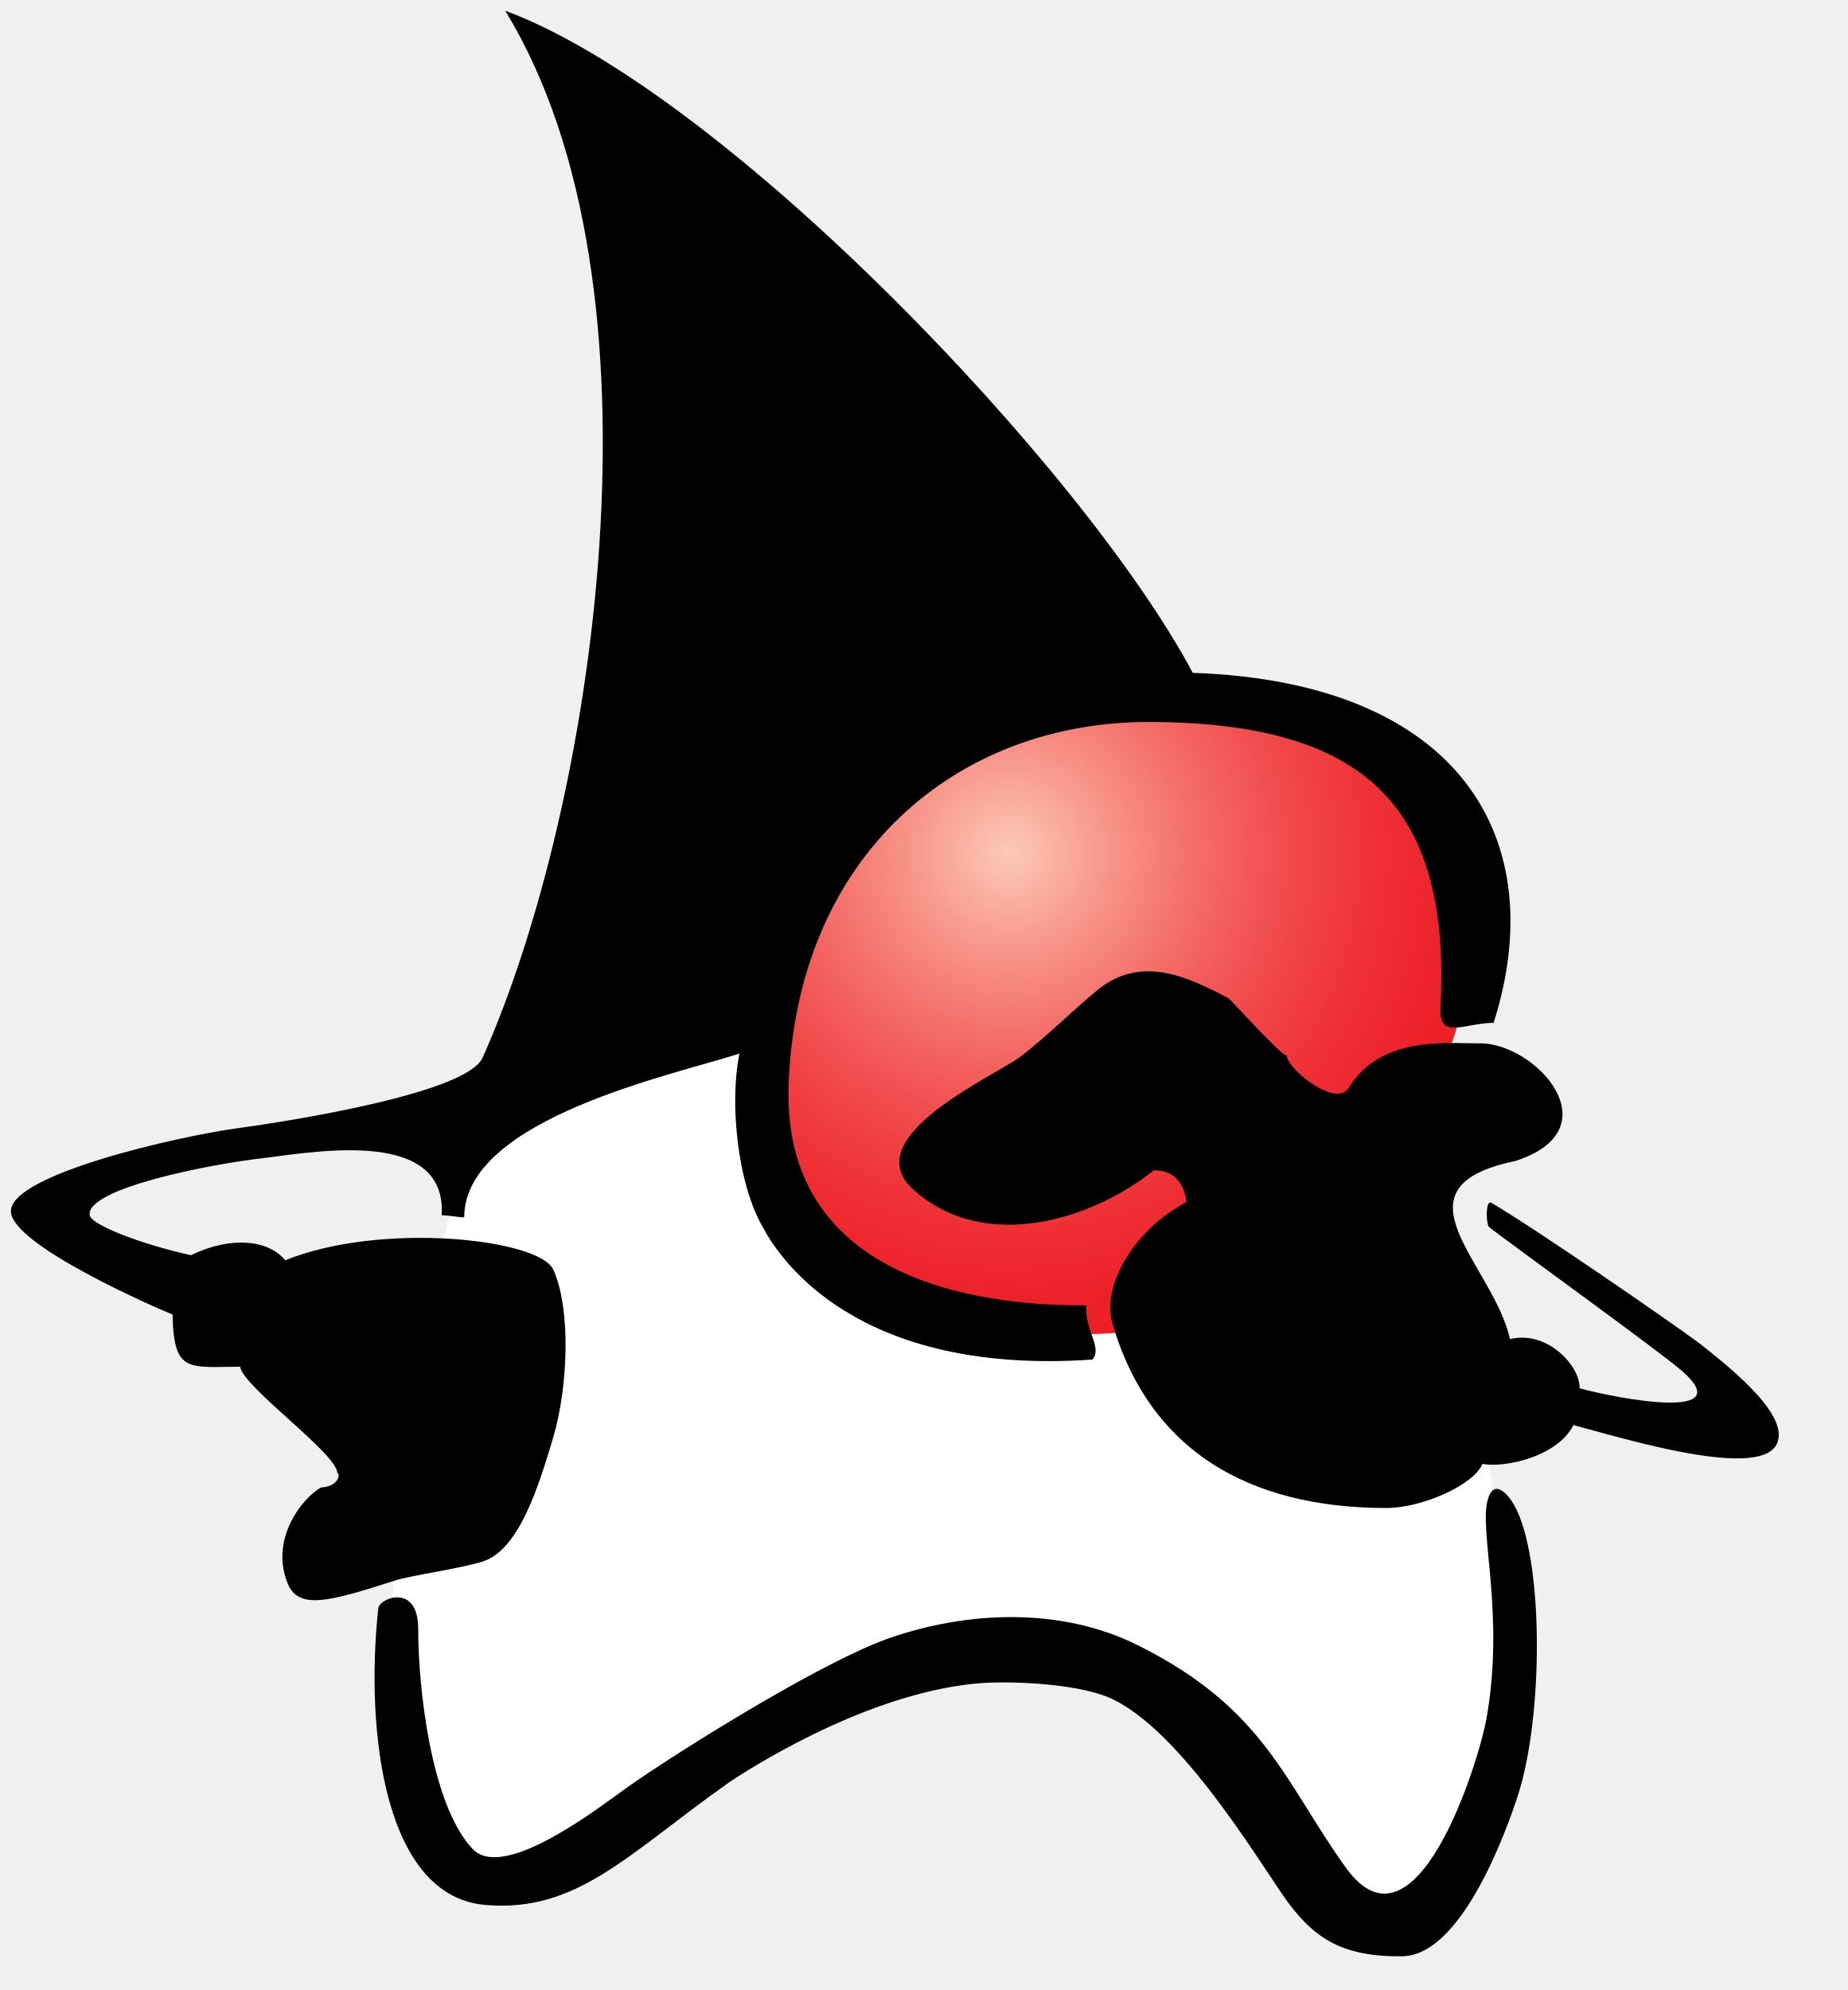
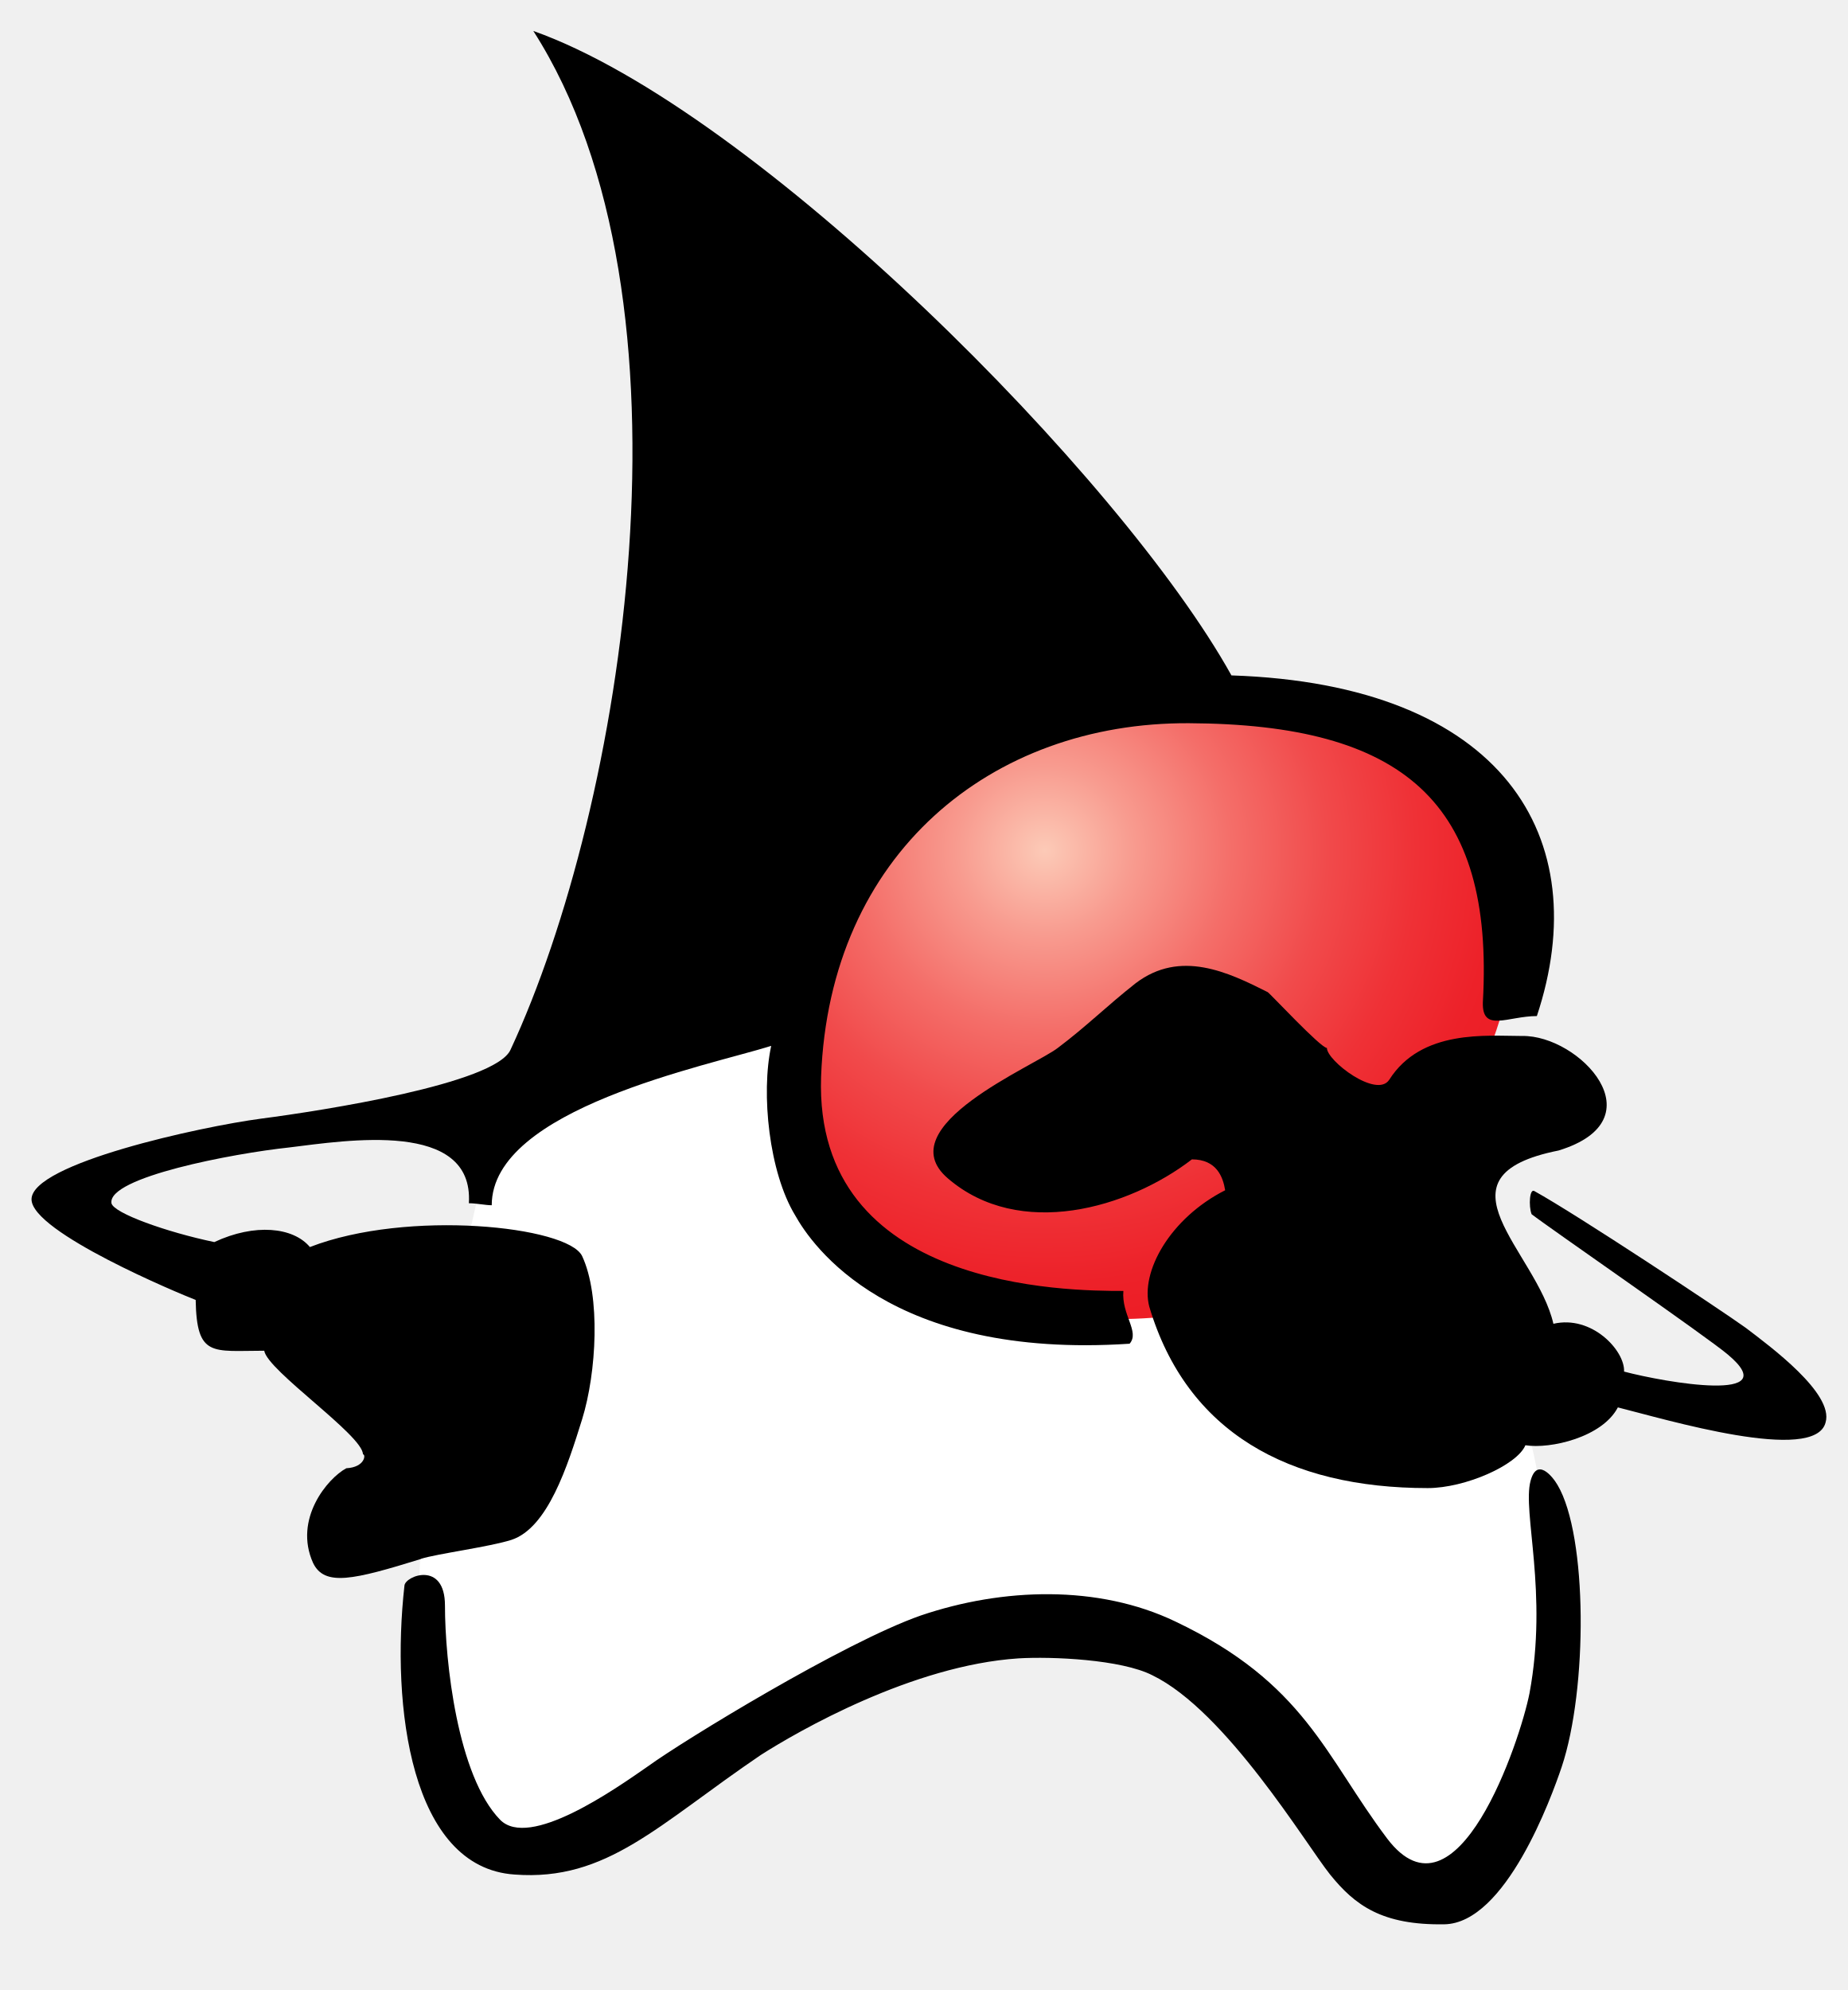
- <svg xmlns="http://www.w3.org/2000/svg" viewBox="249 328 130 140">
-   <path fill="#fff" d="M282.312 460.439c4.968-.792 16.344-8.64 19.368-10.008 3.024-1.296 14.976-6.335 18.648-6.335s13.68 4.68 16.056 8.352c2.305 3.672 4.32 10.655 9.36 10.368 4.968-.36 9.648-15.696 9.648-19.729.0-4.031-1.944-16.344-3.961-18.72-2.016-2.304-24.048-33.336-37.8-32.976-13.608.288-30.312 10.944-32.688 20.592-2.304 9.72-4.32 23.399-4.32 29.736C276.624 448.128 280.296 460.8 282.312 460.439z" />
-   <radialGradient id="nose" cx="320" cy="388" r="35.77" gradientUnits="userSpaceOnUse">
-     <stop offset="0" style="stop-color:#FCCAB7" />
-     <stop offset=".172" style="stop-color:#F89B8F" />
-     <stop offset=".363" style="stop-color:#F46E69" />
-     <stop offset=".548" style="stop-color:#F14A4B" />
-     <stop offset=".72" style="stop-color:#EF3136" />
-     <stop offset=".876" style="stop-color:#ED2129" />
-     <stop offset="1" style="stop-color:#ED1C24" />
+ <svg xmlns="http://www.w3.org/2000/svg" viewBox="249 328 45 48.462" version="1.1" id="svg10" width="45" height="48.462">
+   <defs id="defs10" />
+   <path fill="#ffffff" d="m 261.205,373.117 c 1.746,-0.267 5.744,-2.911 6.807,-3.372 1.063,-0.437 5.263,-2.134 6.554,-2.134 1.29,0 4.808,1.577 5.643,2.814 0.81,1.237 1.518,3.59 3.289,3.493 1.746,-0.121 3.391,-5.288 3.391,-6.647 0,-1.358 -0.683,-5.506 -1.392,-6.307 -0.709,-0.776 -8.451,-11.231 -13.284,-11.109 -4.782,0.097 -10.653,3.687 -11.488,6.937 -0.81,3.275 -1.518,7.883 -1.518,10.018 3.5e-4,2.159 1.291,6.428 1.999,6.307 z" id="path1" style="stroke-width:0.344" />
+   <radialGradient id="nose" cx="320" cy="388" r="35.77" gradientUnits="userSpaceOnUse" gradientTransform="matrix(0.3514417,0,0,0.3368959,161.9885,217.9968)">
+     <stop offset="0" style="stop-color:#FCCAB7" id="stop1" />
+     <stop offset=".172" style="stop-color:#F89B8F" id="stop2" />
+     <stop offset=".363" style="stop-color:#F46E69" id="stop3" />
+     <stop offset=".548" style="stop-color:#F14A4B" id="stop4" />
+     <stop offset=".72" style="stop-color:#EF3136" id="stop5" />
+     <stop offset=".876" style="stop-color:#ED2129" id="stop6" />
+     <stop offset="1" style="stop-color:#ED1C24" id="stop7" />
  </radialGradient>
-   <path fill="url(#nose)" d="M305.352 414.647c4.32 6.48 21.671 10.08 32.041 4.393 10.367-5.688 19.367-23.688 13.031-32.688s-28.729-13.68-38.088-4.68C303.048 390.672 299.016 405.288 305.352 414.647z" />
-   <path d="M320.903 402.265c-1.584 1.296-11.808 5.688-7.631 9.431 4.968 4.465 12.527 2.161 16.919-1.367 1.729.0 2.161 1.296 2.305 2.232-3.815 2.016-5.904 5.903-5.256 8.424 2.592 9.072 9.648 13.104 19.296 13.104 2.592.0 6.192-1.656 6.769-3.096 1.728.288 5.327-.576 6.407-2.736 3.312.864 13.681 4.104 14.399 1.08.577-2.088-3.815-5.472-5.543-6.84-1.729-1.296-11.736-8.208-14.616-9.864-.36-.288-.433 1.08-.217 1.656 1.153.937 12.241 8.928 13.608 10.151 4.032 3.528-4.32 2.017-7.2 1.225.072-1.512-2.231-4.104-4.896-3.456-1.152-5.256-8.641-10.656.359-12.527 6.984-2.232 1.44-8.353-2.52-8.28-2.448.0-6.984-.504-9.216 3.168-.864 1.367-4.32-1.368-4.32-2.304-.432.0-3.96-3.96-4.104-4.033-2.736-1.439-6.048-3.095-9.144-.647C324.288 399.24 322.92 400.681 320.903 402.265z" />
-   <path d="M276.768 439.2c1.08-.36 4.752-.864 6.264-1.368 2.52-.864 3.888-5.328 4.896-8.712 1.008-3.385 1.296-8.929.0-11.809-1.008-2.159-12.096-3.384-18.864-.647-1.152-1.439-3.816-1.729-6.624-.359-3.312-.721-6.984-2.089-7.128-2.809-.288-1.872 8.424-3.6 12.312-4.032 3.96-.504 12.816-2.016 12.456 4.032.504.0 1.152.144 1.584.144.0-6.983 14.976-10.079 19.368-11.52-.72 3.456-.144 9.145 1.656 12.24 1.152 2.159 6.552 10.439 23.184 9.287.72-.863-.576-2.087-.433-3.815-3.815.0-21.456-.072-20.952-15.479.576-16.128 11.808-25.632 25.489-25.561 14.832.072 21.167 5.688 20.376 20.16-.073 2.232 1.728 1.008 3.743 1.008 4.104-12.888-2.304-23.976-21.168-24.624-7.632-14.328-32.976-40.896-48.384-46.584 11.952 19.44 6.264 56.088-1.584 73.656-1.08 2.448-13.032 4.392-17.28 4.968-4.176.576-15.912 3.24-15.912 5.832.0 2.376 10.296 6.84 11.376 7.272.072 4.176 1.152 3.672 4.752 3.672.216 1.439 6.84 6.119 6.84 7.487.216.0.144.937-1.152 1.008-1.296.721-3.672 3.673-2.304 6.841C270.072 441.216 272.088 440.712 276.768 439.2z" />
-   <path d="M275.616 441.144c-.936 8.713.432 20.376 7.632 20.88 6.408.504 9.936-3.6 17.064-8.64 2.592-1.728 10.512-6.479 17.856-6.983 2.305-.145 7.128.072 9.288 1.224 5.112 2.592 10.655 12.24 12.312 14.399 1.728 2.232 3.6 3.672 7.92 3.601 4.247-.072 7.415-9.144 8.136-11.376 1.8-5.616 1.8-16.704-.288-20.376-.36-.647-1.44-2.016-1.872-.288-.576 2.232 1.225 8.063-.072 15.336-.648 3.456-5.04 17.137-9.863 10.512-4.32-5.976-5.688-11.231-14.688-15.696-5.328-2.663-11.952-2.447-17.64-.431-5.329 1.943-16.488 9.071-18.864 10.871-2.376 1.729-8.28 6.049-10.296 3.889-2.952-3.168-3.816-11.448-3.816-15.48C278.424 439.344 275.688 440.424 275.616 441.144z" />
+   <path fill="url(#nose)" d="m 269.302,357.69 c 1.518,2.183 7.616,3.396 11.261,1.48 3.643,-1.916 6.806,-7.98 4.58,-11.012 -2.227,-3.032 -10.097,-4.609 -13.386,-1.577 -3.264,3.032 -4.681,7.956 -2.454,11.109 z" id="path7" style="fill:url(#nose);stroke-width:0.344" />
+   <path d="m 274.767,353.518 c -0.557,0.437 -4.15,1.916 -2.682,3.177 1.746,1.504 4.402,0.728 5.946,-0.461 0.608,0 0.759,0.437 0.81,0.752 -1.341,0.679 -2.075,1.989 -1.847,2.838 0.911,3.056 3.391,4.415 6.781,4.415 0.911,0 2.176,-0.558 2.379,-1.043 0.607,0.097 1.872,-0.194 2.252,-0.922 1.164,0.291 4.808,1.383 5.06,0.364 0.203,-0.703 -1.341,-1.843 -1.948,-2.304 -0.608,-0.437 -4.125,-2.765 -5.137,-3.323 -0.127,-0.097 -0.152,0.364 -0.076,0.558 0.405,0.316 4.302,3.008 4.782,3.42 1.417,1.189 -1.518,0.68 -2.53,0.413 0.025,-0.509 -0.784,-1.383 -1.721,-1.164 -0.405,-1.771 -3.037,-3.59 0.126,-4.22 2.454,-0.752 0.506,-2.814 -0.886,-2.789 -0.86,0 -2.454,-0.17 -3.239,1.067 -0.304,0.461 -1.518,-0.461 -1.518,-0.776 -0.152,0 -1.392,-1.334 -1.442,-1.359 -0.962,-0.485 -2.126,-1.043 -3.214,-0.218 -0.708,0.557 -1.189,1.043 -1.897,1.576 z" id="path8" style="stroke-width:0.344" />
+   <path d="m 259.256,365.961 c 0.38,-0.121 1.67,-0.291 2.201,-0.461 0.886,-0.291 1.366,-1.795 1.721,-2.935 0.354,-1.14 0.455,-3.008 0,-3.978 -0.354,-0.727 -4.251,-1.14 -6.63,-0.218 -0.405,-0.485 -1.341,-0.583 -2.328,-0.121 -1.164,-0.243 -2.454,-0.704 -2.505,-0.946 -0.101,-0.631 2.961,-1.213 4.327,-1.358 1.392,-0.17 4.504,-0.679 4.378,1.358 0.177,0 0.405,0.049 0.557,0.049 0,-2.353 5.263,-3.396 6.807,-3.881 -0.253,1.164 -0.051,3.081 0.582,4.124 0.405,0.727 2.303,3.517 8.148,3.129 0.253,-0.291 -0.202,-0.703 -0.152,-1.285 -1.341,0 -7.541,-0.024 -7.363,-5.215 0.202,-5.433 4.15,-8.635 8.958,-8.611 5.213,0.024 7.439,1.916 7.161,6.792 -0.026,0.752 0.607,0.34 1.315,0.34 1.442,-4.342 -0.81,-8.077 -7.439,-8.296 -2.682,-4.827 -11.589,-13.778 -17.004,-15.694 4.2,6.549 2.201,18.896 -0.557,24.814 -0.38,0.825 -4.58,1.48 -6.073,1.674 -1.468,0.194 -5.592,1.092 -5.592,1.965 0,0.8 3.618,2.304 3.998,2.45 0.025,1.407 0.405,1.237 1.67,1.237 0.076,0.485 2.404,2.061 2.404,2.522 0.076,0 0.051,0.316 -0.405,0.34 -0.455,0.243 -1.29,1.237 -0.81,2.305 0.279,0.582 0.987,0.412 2.632,-0.097 z" id="path9" style="stroke-width:0.344" />
+   <path d="m 258.851,366.616 c -0.329,2.935 0.152,6.865 2.682,7.034 2.252,0.17 3.492,-1.213 5.997,-2.911 0.911,-0.582 3.694,-2.183 6.275,-2.353 0.81,-0.049 2.505,0.024 3.264,0.412 1.797,0.873 3.745,4.124 4.327,4.851 0.607,0.752 1.265,1.237 2.783,1.213 1.493,-0.024 2.606,-3.081 2.859,-3.833 0.633,-1.892 0.633,-5.628 -0.101,-6.865 -0.127,-0.218 -0.506,-0.679 -0.658,-0.097 -0.202,0.752 0.431,2.716 -0.025,5.167 -0.228,1.164 -1.771,5.773 -3.466,3.541 -1.518,-2.013 -1.999,-3.784 -5.162,-5.288 -1.872,-0.897 -4.2,-0.824 -6.199,-0.145 -1.873,0.655 -5.795,3.056 -6.63,3.662 -0.835,0.582 -2.91,2.038 -3.618,1.31 -1.037,-1.067 -1.341,-3.857 -1.341,-5.215 -3.5e-4,-1.092 -0.962,-0.728 -0.987,-0.486 z" id="path10" style="stroke-width:0.344" />
</svg>
